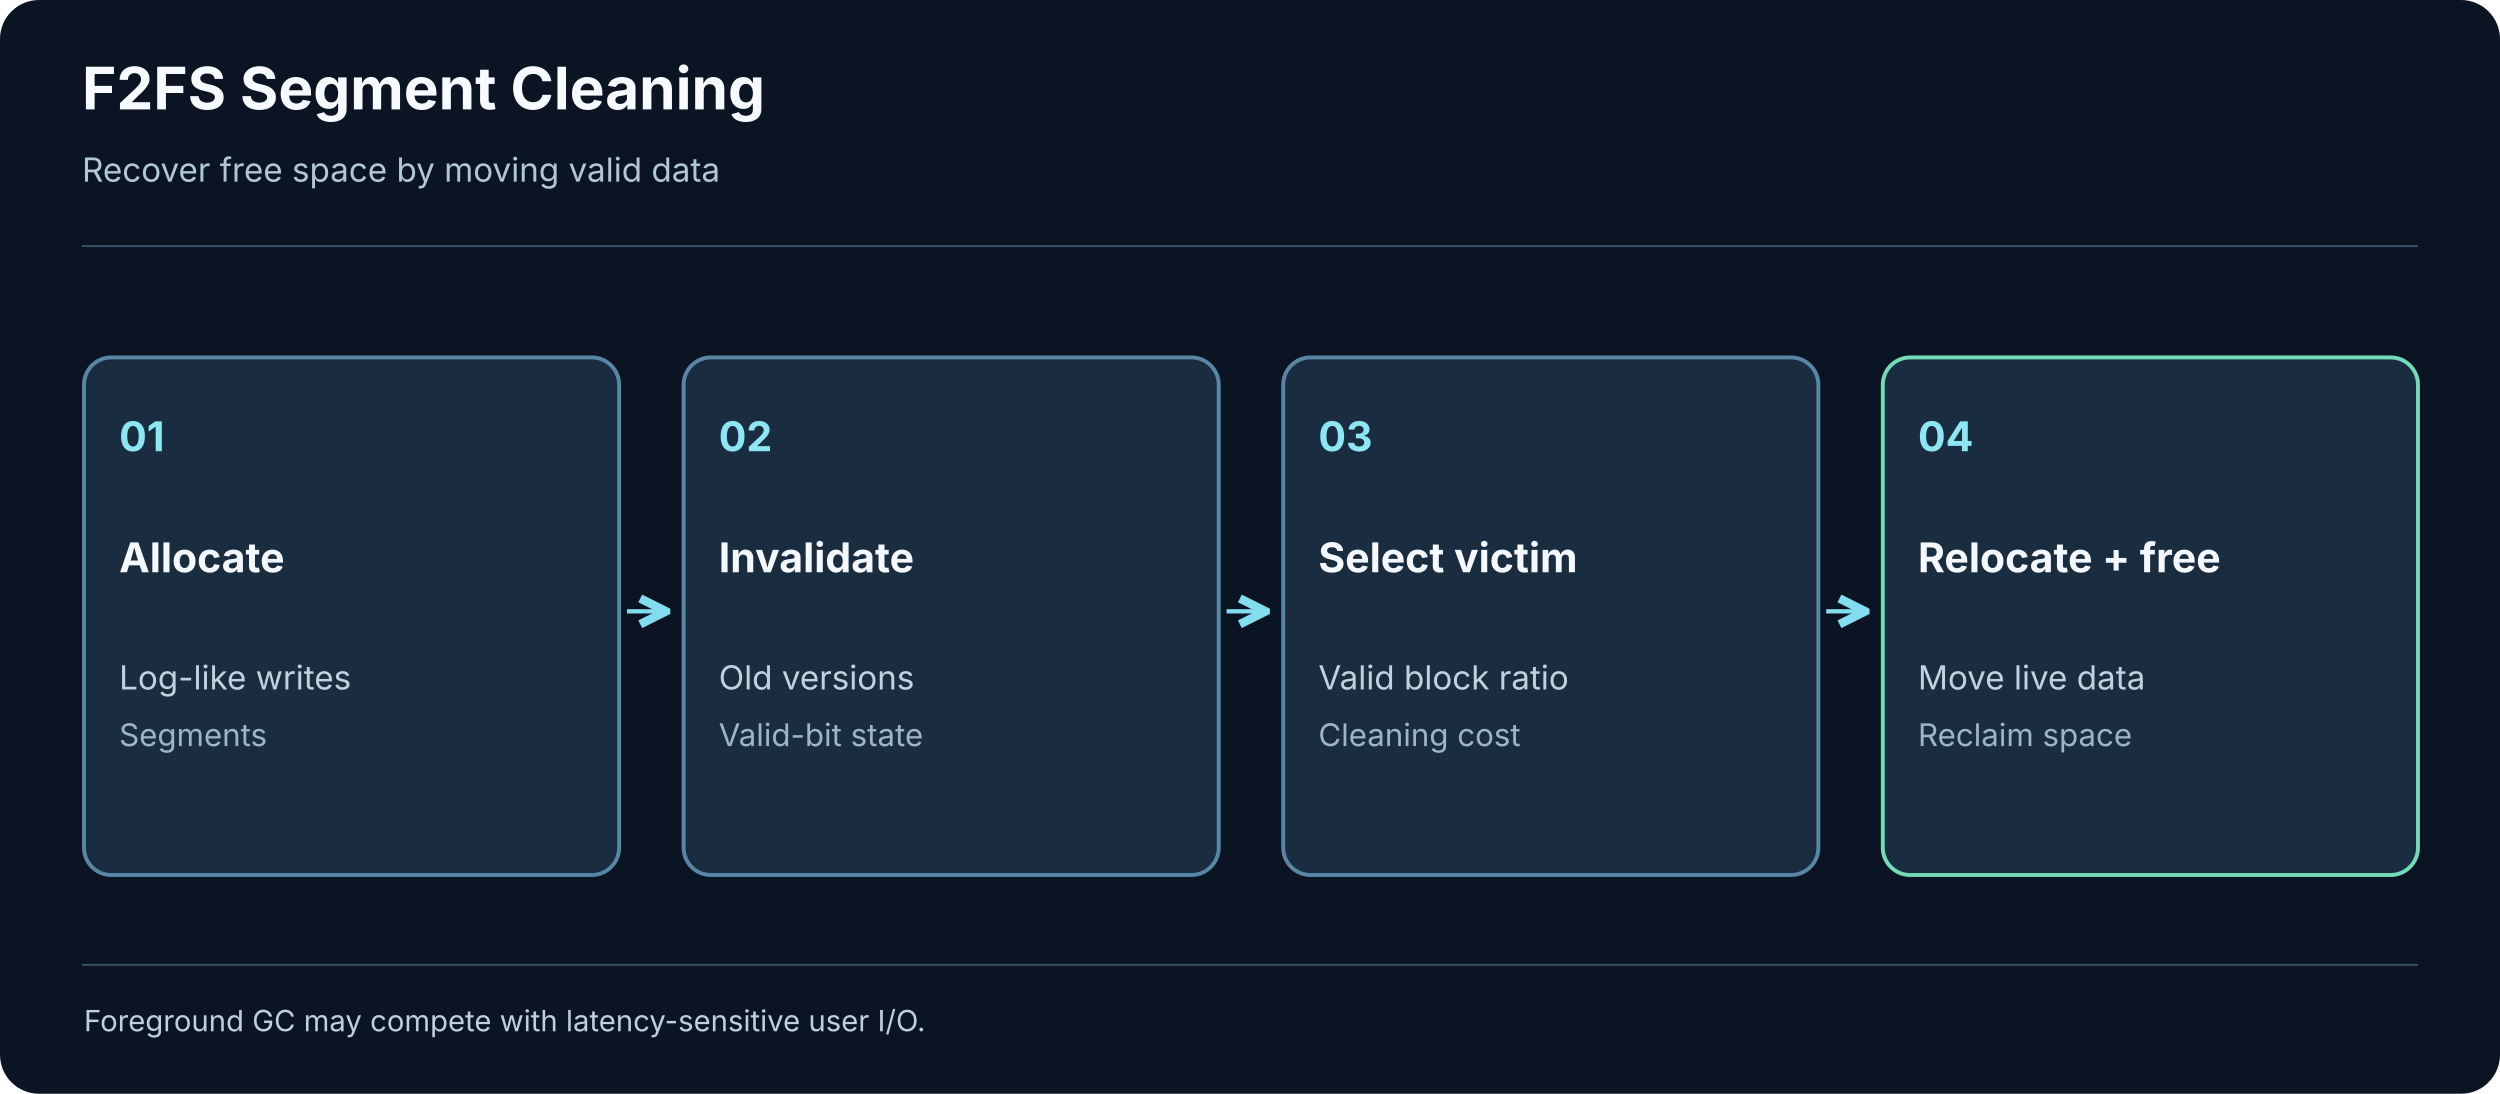
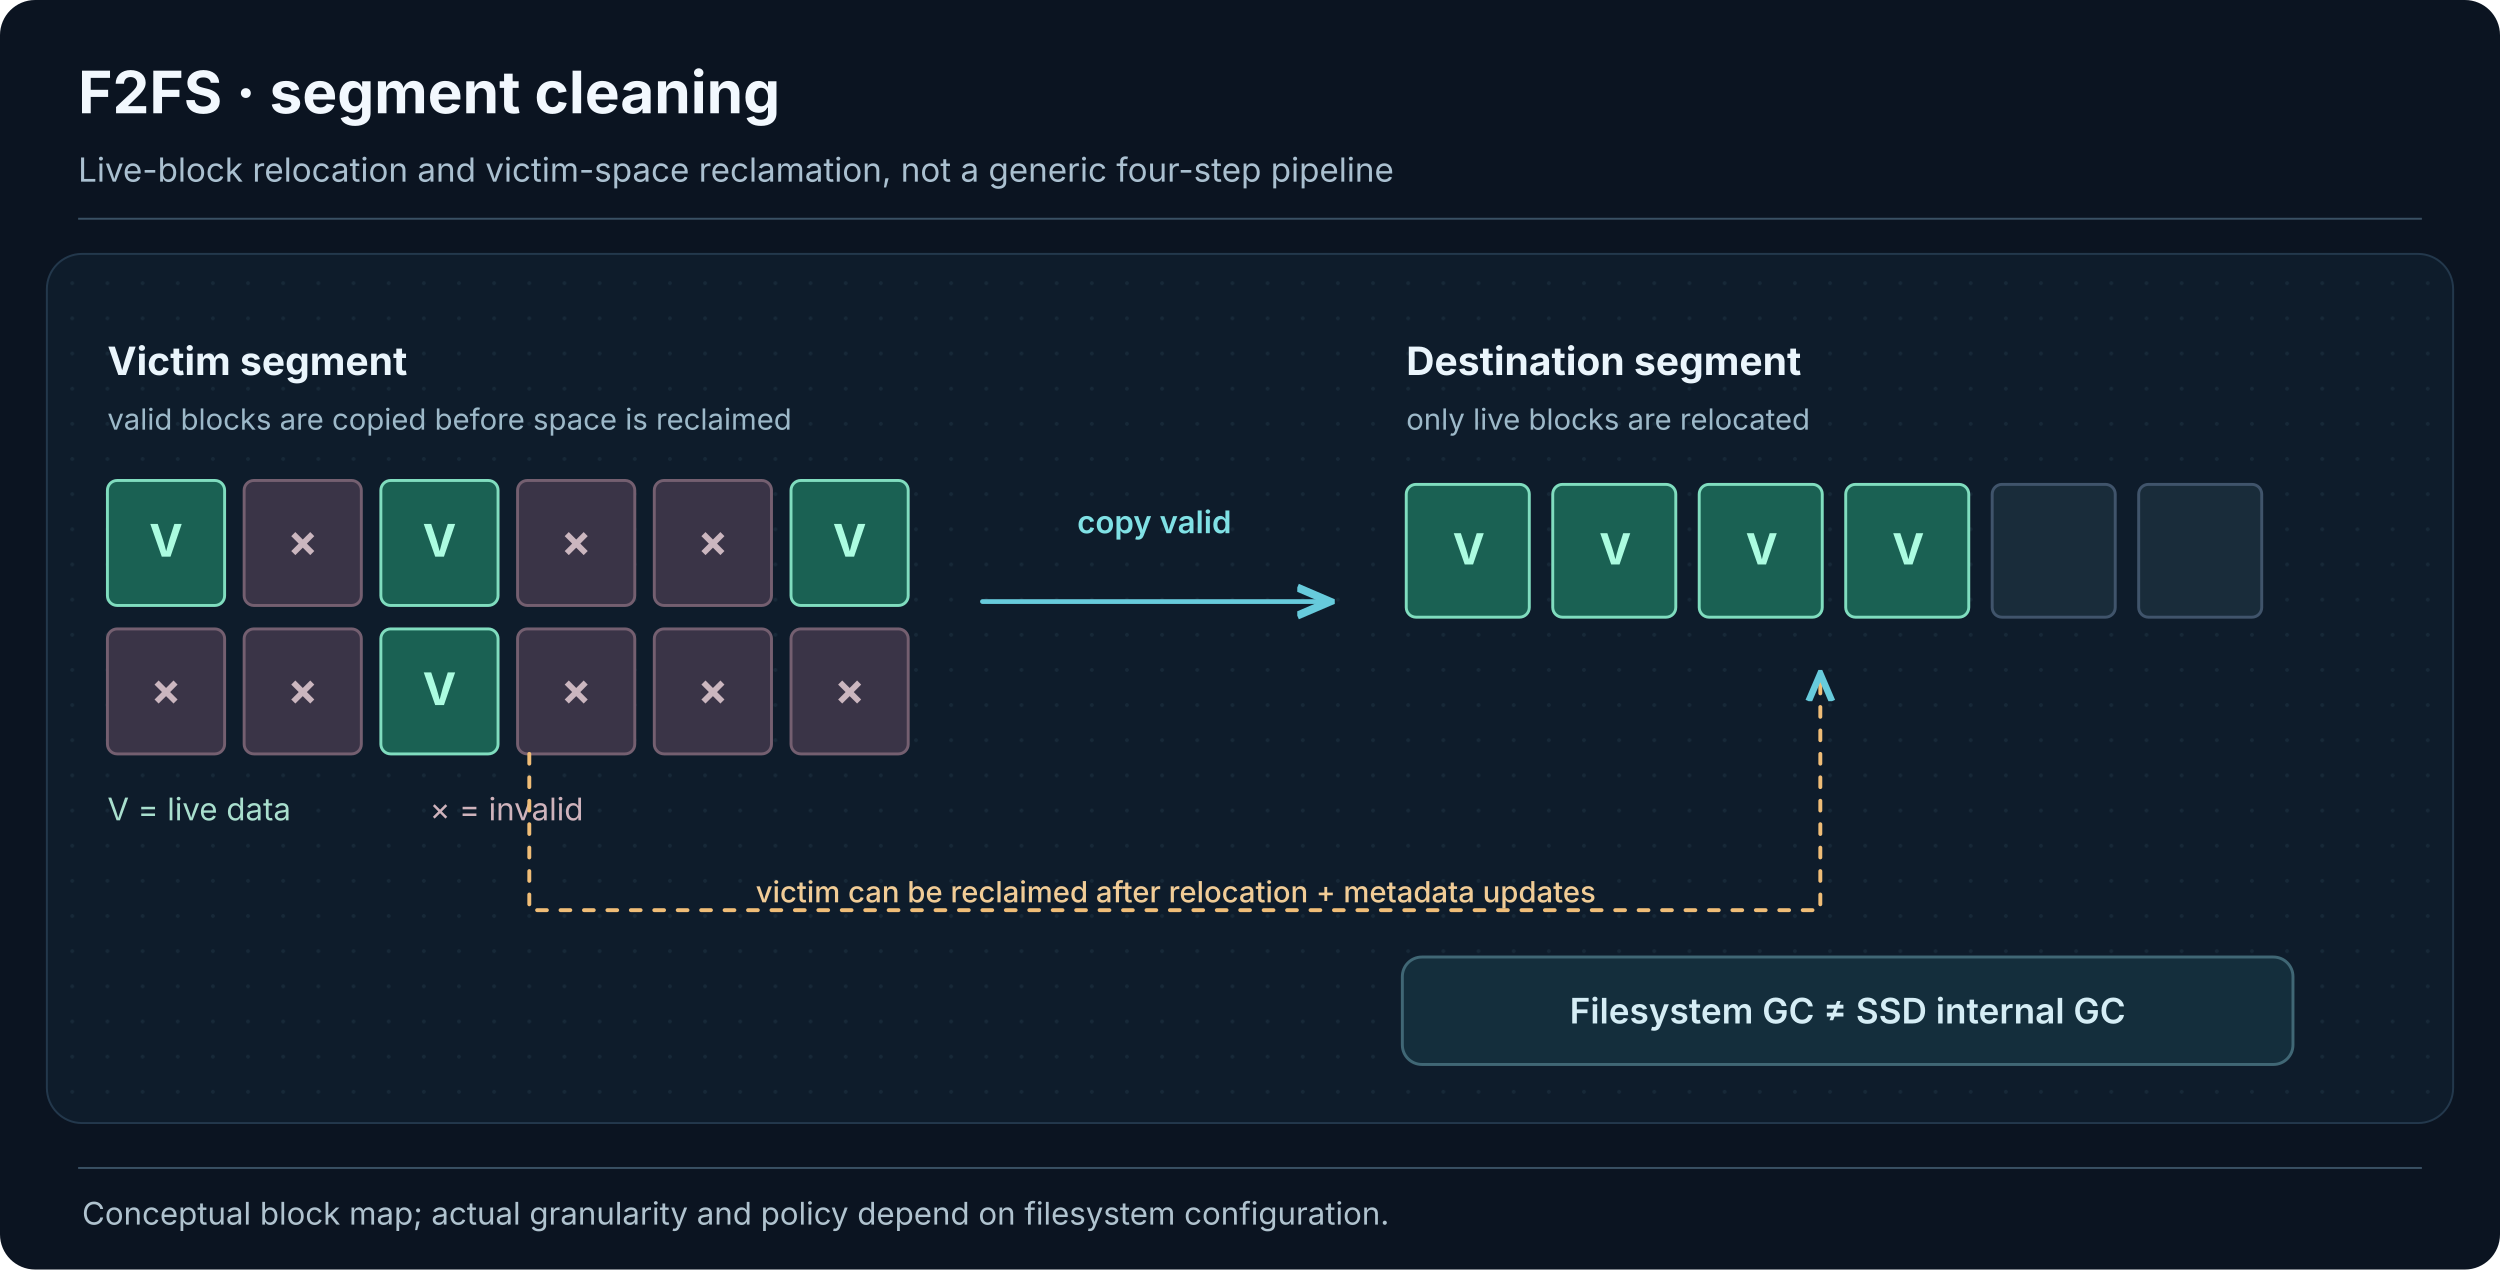
- <svg xmlns="http://www.w3.org/2000/svg" viewBox="0 0 1280 560" role="img" aria-label="F2FS Segment Cleaning">
-   <rect width="1280" height="560" rx="20" fill="#0b1422" />
+ <svg xmlns="http://www.w3.org/2000/svg" viewBox="0 0 1280 650" role="img" aria-labelledby="s-title s-desc">
  <defs>
-     <marker id="a" markerWidth="8" markerHeight="8" refX="7" refY="4" orient="auto">
-       <path d="M1 1L7 4L1 7" stroke="#82ddee" stroke-width="2" fill="none" />
+     <marker id="arrow" markerWidth="8" markerHeight="8" refX="7" refY="4" orient="auto">
+       <path d="M0 1L7 4L0 7" fill="none" stroke="#67cbdc" stroke-width="1.7" />
    </marker>
+     <pattern id="dots" width="18" height="18" patternUnits="userSpaceOnUse">
+       <circle cx="1" cy="1" r="1" fill="#294353" />
+     </pattern>
  </defs>
-   <text x="42" y="56" font-family="Inter,Arial,sans-serif" font-size="30" fill="#f7faff" font-weight="700">F2FS Segment Cleaning</text>
-   <text x="42" y="93" font-family="Inter,Arial,sans-serif" font-size="17" fill="#b0c7d8">Recover free space by moving valid data</text>
-   <path d="M42 126H1238" stroke="#385269" />
-   <rect x="43" y="183" width="274" height="265" rx="14" fill="#1a2d40" stroke="#5887a5" stroke-width="2" />
-   <text x="61" y="231" font-family="Inter,Arial,sans-serif" font-size="21" fill="#8de6f3" font-weight="700">01</text>
-   <text x="61" y="293" font-family="Inter,Arial,sans-serif" font-size="21" fill="#f5f9ff" font-weight="650">Allocate</text>
-   <text x="61" y="353" font-family="Inter,Arial,sans-serif" font-size="17" fill="#bfd2df">Log-like writes</text>
-   <text x="61" y="382" font-family="Inter,Arial,sans-serif" font-size="16" fill="#9cb5c8">Segments</text>
-   <path d="M321 313H341" stroke="#82ddee" stroke-width="2.2" marker-end="url(#a)" />
-   <rect x="350" y="183" width="274" height="265" rx="14" fill="#1a2d40" stroke="#5887a5" stroke-width="2" />
-   <text x="368" y="231" font-family="Inter,Arial,sans-serif" font-size="21" fill="#8de6f3" font-weight="700">02</text>
-   <text x="368" y="293" font-family="Inter,Arial,sans-serif" font-size="21" fill="#f5f9ff" font-weight="650">Invalidate</text>
-   <text x="368" y="353" font-family="Inter,Arial,sans-serif" font-size="17" fill="#bfd2df">Old versions</text>
-   <text x="368" y="382" font-family="Inter,Arial,sans-serif" font-size="16" fill="#9cb5c8">Valid-bit state</text>
-   <path d="M628 313H648" stroke="#82ddee" stroke-width="2.2" marker-end="url(#a)" />
-   <rect x="657" y="183" width="274" height="265" rx="14" fill="#1a2d40" stroke="#5887a5" stroke-width="2" />
-   <text x="675" y="231" font-family="Inter,Arial,sans-serif" font-size="21" fill="#8de6f3" font-weight="700">03</text>
-   <text x="675" y="293" font-family="Inter,Arial,sans-serif" font-size="21" fill="#f5f9ff" font-weight="650">Select victim</text>
-   <text x="675" y="353" font-family="Inter,Arial,sans-serif" font-size="17" fill="#bfd2df">Valid block ratio</text>
-   <text x="675" y="382" font-family="Inter,Arial,sans-serif" font-size="16" fill="#9cb5c8">Cleaning cost</text>
-   <path d="M935 313H955" stroke="#82ddee" stroke-width="2.2" marker-end="url(#a)" />
-   <rect x="964" y="183" width="274" height="265" rx="14" fill="#1a2d40" stroke="#73dcb7" stroke-width="2" />
-   <text x="982" y="231" font-family="Inter,Arial,sans-serif" font-size="21" fill="#8de6f3" font-weight="700">04</text>
-   <text x="982" y="293" font-family="Inter,Arial,sans-serif" font-size="21" fill="#f5f9ff" font-weight="650">Relocate + free</text>
-   <text x="982" y="353" font-family="Inter,Arial,sans-serif" font-size="17" fill="#bfd2df">Move live data</text>
-   <text x="982" y="382" font-family="Inter,Arial,sans-serif" font-size="16" fill="#9cb5c8">Reclaim space</text>
-   <path d="M42 494H1238" stroke="#385269" />
-   <text x="43" y="528" font-family="Inter,Arial,sans-serif" font-size="15" fill="#bfd0dd">Foreground GC may compete with latency-sensitive user I/O.</text>
+   <rect width="1280" height="650" fill="#0b1421" rx="18" />
+   <rect x="24" y="130" width="1232" height="445" rx="18" fill="#0e1c2b" stroke="#23384c" />
+   <rect x="24" y="130" width="1232" height="445" rx="18" fill="url(#dots)" opacity=".32" />
+   <text x="40" y="58" text-anchor="start" font-family="Inter,'Noto Sans KR',Arial,sans-serif" font-size="30" font-weight="700" fill="#f2f8fe">F2FS · segment cleaning</text>
+   <text x="40" y="93" text-anchor="start" font-family="Inter,'Noto Sans KR',Arial,sans-serif" font-size="17" font-weight="400" fill="#aac0d0">Live-block relocation and victim-space reclamation, not a generic four-step pipeline</text>
+   <path d="M40 112 L1240 112" stroke="#395063" stroke-width="1" fill="none" />
+   <text x="55" y="192" text-anchor="start" font-family="Inter,'Noto Sans KR',Arial,sans-serif" font-size="20" font-weight="650" fill="#eaf5fc">Victim segment</text>
+   <text x="55" y="220" text-anchor="start" font-family="Inter,'Noto Sans KR',Arial,sans-serif" font-size="15" font-weight="400" fill="#9db9c9">valid blocks are copied before space is reclaimed</text>
+   <rect x="55" y="246" width="60" height="64" rx="5" fill="#1a6153" stroke="#80ddbf" stroke-width="1.5" />
+   <text x="85" y="285" text-anchor="middle" font-family="Inter,'Noto Sans KR',Arial,sans-serif" font-size="23" font-weight="700" fill="#abfce0">V</text>
+   <rect x="125" y="246" width="60" height="64" rx="5" fill="#3a3447" stroke="#745f70" stroke-width="1.5" />
+   <text x="155" y="285" text-anchor="middle" font-family="Inter,'Noto Sans KR',Arial,sans-serif" font-size="23" font-weight="700" fill="#cbb6bf">×</text>
+   <rect x="195" y="246" width="60" height="64" rx="5" fill="#1a6153" stroke="#80ddbf" stroke-width="1.5" />
+   <text x="225" y="285" text-anchor="middle" font-family="Inter,'Noto Sans KR',Arial,sans-serif" font-size="23" font-weight="700" fill="#abfce0">V</text>
+   <rect x="265" y="246" width="60" height="64" rx="5" fill="#3a3447" stroke="#745f70" stroke-width="1.5" />
+   <text x="295" y="285" text-anchor="middle" font-family="Inter,'Noto Sans KR',Arial,sans-serif" font-size="23" font-weight="700" fill="#cbb6bf">×</text>
+   <rect x="335" y="246" width="60" height="64" rx="5" fill="#3a3447" stroke="#745f70" stroke-width="1.5" />
+   <text x="365" y="285" text-anchor="middle" font-family="Inter,'Noto Sans KR',Arial,sans-serif" font-size="23" font-weight="700" fill="#cbb6bf">×</text>
+   <rect x="405" y="246" width="60" height="64" rx="5" fill="#1a6153" stroke="#80ddbf" stroke-width="1.5" />
+   <text x="435" y="285" text-anchor="middle" font-family="Inter,'Noto Sans KR',Arial,sans-serif" font-size="23" font-weight="700" fill="#abfce0">V</text>
+   <rect x="55" y="322" width="60" height="64" rx="5" fill="#3a3447" stroke="#745f70" stroke-width="1.5" />
+   <text x="85" y="361" text-anchor="middle" font-family="Inter,'Noto Sans KR',Arial,sans-serif" font-size="23" font-weight="700" fill="#cbb6bf">×</text>
+   <rect x="125" y="322" width="60" height="64" rx="5" fill="#3a3447" stroke="#745f70" stroke-width="1.5" />
+   <text x="155" y="361" text-anchor="middle" font-family="Inter,'Noto Sans KR',Arial,sans-serif" font-size="23" font-weight="700" fill="#cbb6bf">×</text>
+   <rect x="195" y="322" width="60" height="64" rx="5" fill="#1a6153" stroke="#80ddbf" stroke-width="1.5" />
+   <text x="225" y="361" text-anchor="middle" font-family="Inter,'Noto Sans KR',Arial,sans-serif" font-size="23" font-weight="700" fill="#abfce0">V</text>
+   <rect x="265" y="322" width="60" height="64" rx="5" fill="#3a3447" stroke="#745f70" stroke-width="1.5" />
+   <text x="295" y="361" text-anchor="middle" font-family="Inter,'Noto Sans KR',Arial,sans-serif" font-size="23" font-weight="700" fill="#cbb6bf">×</text>
+   <rect x="335" y="322" width="60" height="64" rx="5" fill="#3a3447" stroke="#745f70" stroke-width="1.5" />
+   <text x="365" y="361" text-anchor="middle" font-family="Inter,'Noto Sans KR',Arial,sans-serif" font-size="23" font-weight="700" fill="#cbb6bf">×</text>
+   <rect x="405" y="322" width="60" height="64" rx="5" fill="#3a3447" stroke="#745f70" stroke-width="1.5" />
+   <text x="435" y="361" text-anchor="middle" font-family="Inter,'Noto Sans KR',Arial,sans-serif" font-size="23" font-weight="700" fill="#cbb6bf">×</text>
+   <text x="55" y="420" text-anchor="start" font-family="Inter,'Noto Sans KR',Arial,sans-serif" font-size="16" font-weight="400" fill="#a9dfce">V = live data</text>
+   <text x="220" y="420" text-anchor="start" font-family="Inter,'Noto Sans KR',Arial,sans-serif" font-size="16" font-weight="400" fill="#cfb3bc">× = invalid</text>
+   <path d="M503 308 L681 308" stroke="#67cbdc" stroke-width="2.4" fill="none" stroke-linecap="round" stroke-linejoin="round" marker-end="url(#arrow)" />
+   <text x="591" y="273" text-anchor="middle" font-family="Inter,'Noto Sans KR',Arial,sans-serif" font-size="16" font-weight="600" fill="#80e1e5">copy valid</text>
+   <text x="720" y="192" text-anchor="start" font-family="Inter,'Noto Sans KR',Arial,sans-serif" font-size="20" font-weight="650" fill="#eaf5fc">Destination segment</text>
+   <text x="720" y="220" text-anchor="start" font-family="Inter,'Noto Sans KR',Arial,sans-serif" font-size="15" font-weight="400" fill="#9db9c9">only live blocks are relocated</text>
+   <rect x="720" y="248" width="63" height="68" rx="5" fill="#1a6153" stroke="#80ddbf" stroke-width="1.5" />
+   <text x="752" y="289" text-anchor="middle" font-family="Inter,'Noto Sans KR',Arial,sans-serif" font-size="22" font-weight="700" fill="#abfce0">V</text>
+   <rect x="795" y="248" width="63" height="68" rx="5" fill="#1a6153" stroke="#80ddbf" stroke-width="1.5" />
+   <text x="827" y="289" text-anchor="middle" font-family="Inter,'Noto Sans KR',Arial,sans-serif" font-size="22" font-weight="700" fill="#abfce0">V</text>
+   <rect x="870" y="248" width="63" height="68" rx="5" fill="#1a6153" stroke="#80ddbf" stroke-width="1.5" />
+   <text x="902" y="289" text-anchor="middle" font-family="Inter,'Noto Sans KR',Arial,sans-serif" font-size="22" font-weight="700" fill="#abfce0">V</text>
+   <rect x="945" y="248" width="63" height="68" rx="5" fill="#1a6153" stroke="#80ddbf" stroke-width="1.5" />
+   <text x="977" y="289" text-anchor="middle" font-family="Inter,'Noto Sans KR',Arial,sans-serif" font-size="22" font-weight="700" fill="#abfce0">V</text>
+   <rect x="1020" y="248" width="63" height="68" rx="5" fill="#192c3a" stroke="#40546b" stroke-width="1.5" />
+   <text x="1052" y="289" text-anchor="middle" font-family="Inter,'Noto Sans KR',Arial,sans-serif" font-size="22" font-weight="700" fill="#abfce0" />
+   <rect x="1095" y="248" width="63" height="68" rx="5" fill="#192c3a" stroke="#40546b" stroke-width="1.5" />
+   <text x="1127" y="289" text-anchor="middle" font-family="Inter,'Noto Sans KR',Arial,sans-serif" font-size="22" font-weight="700" fill="#abfce0" />
+   <path d="M271 386V466H932V345" stroke="#f0bd77" stroke-width="2" fill="none" stroke-linecap="round" stroke-linejoin="round" stroke-dasharray="5 7" marker-end="url(#arrow)" />
+   <text x="602" y="462" text-anchor="middle" font-family="Inter,'Noto Sans KR',Arial,sans-serif" font-size="15" font-weight="500" fill="#f1cc96">victim can be reclaimed after relocation + metadata updates</text>
+   <rect x="718" y="490" width="456" height="55" rx="10" fill="#142e3c" stroke="#406775" stroke-width="1.5" />
+   <text x="946" y="524" text-anchor="middle" font-family="Inter,'Noto Sans KR',Arial,sans-serif" font-size="18" font-weight="600" fill="#d5edf5">Filesystem GC ≠ SSD internal GC</text>
+   <path d="M40 598 L1240 598" stroke="#395063" stroke-width="1" fill="none" />
+   <text x="42" y="627" text-anchor="start" font-family="Inter,'Noto Sans KR',Arial,sans-serif" font-size="16" font-weight="400" fill="#b0c3cf">Conceptual block map; actual granularity and policy depend on filesystem configuration.</text>
</svg>
